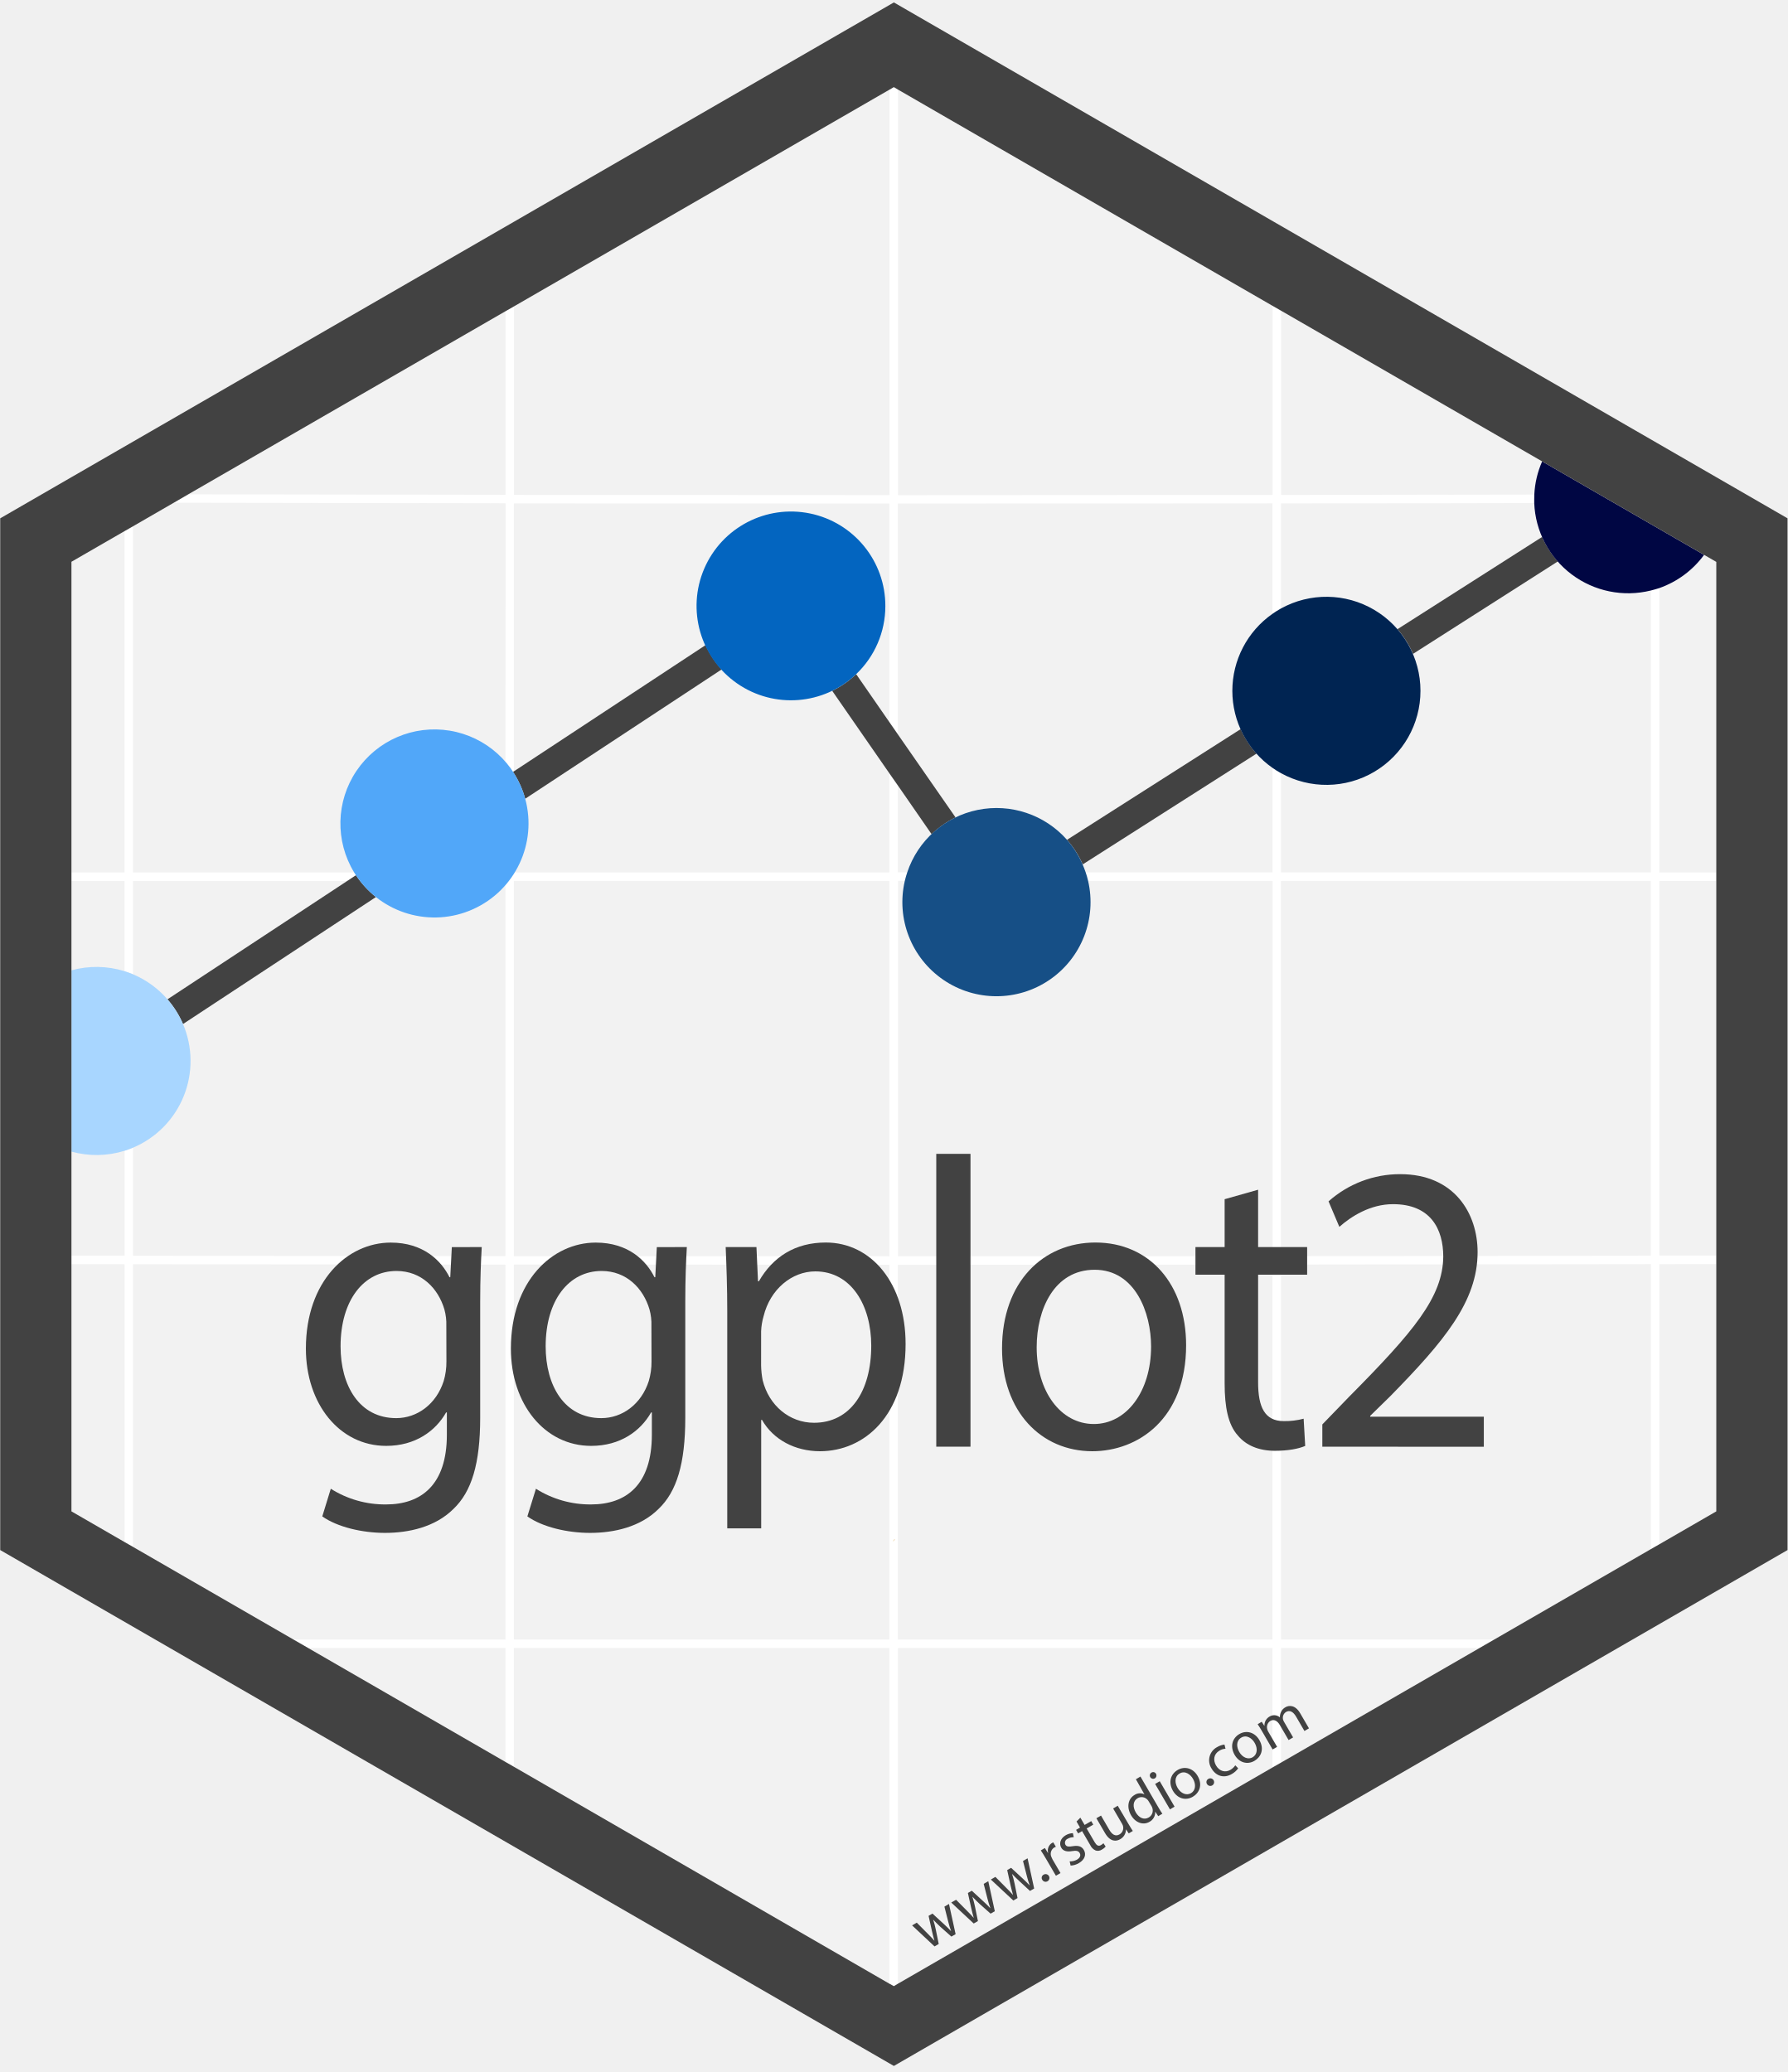
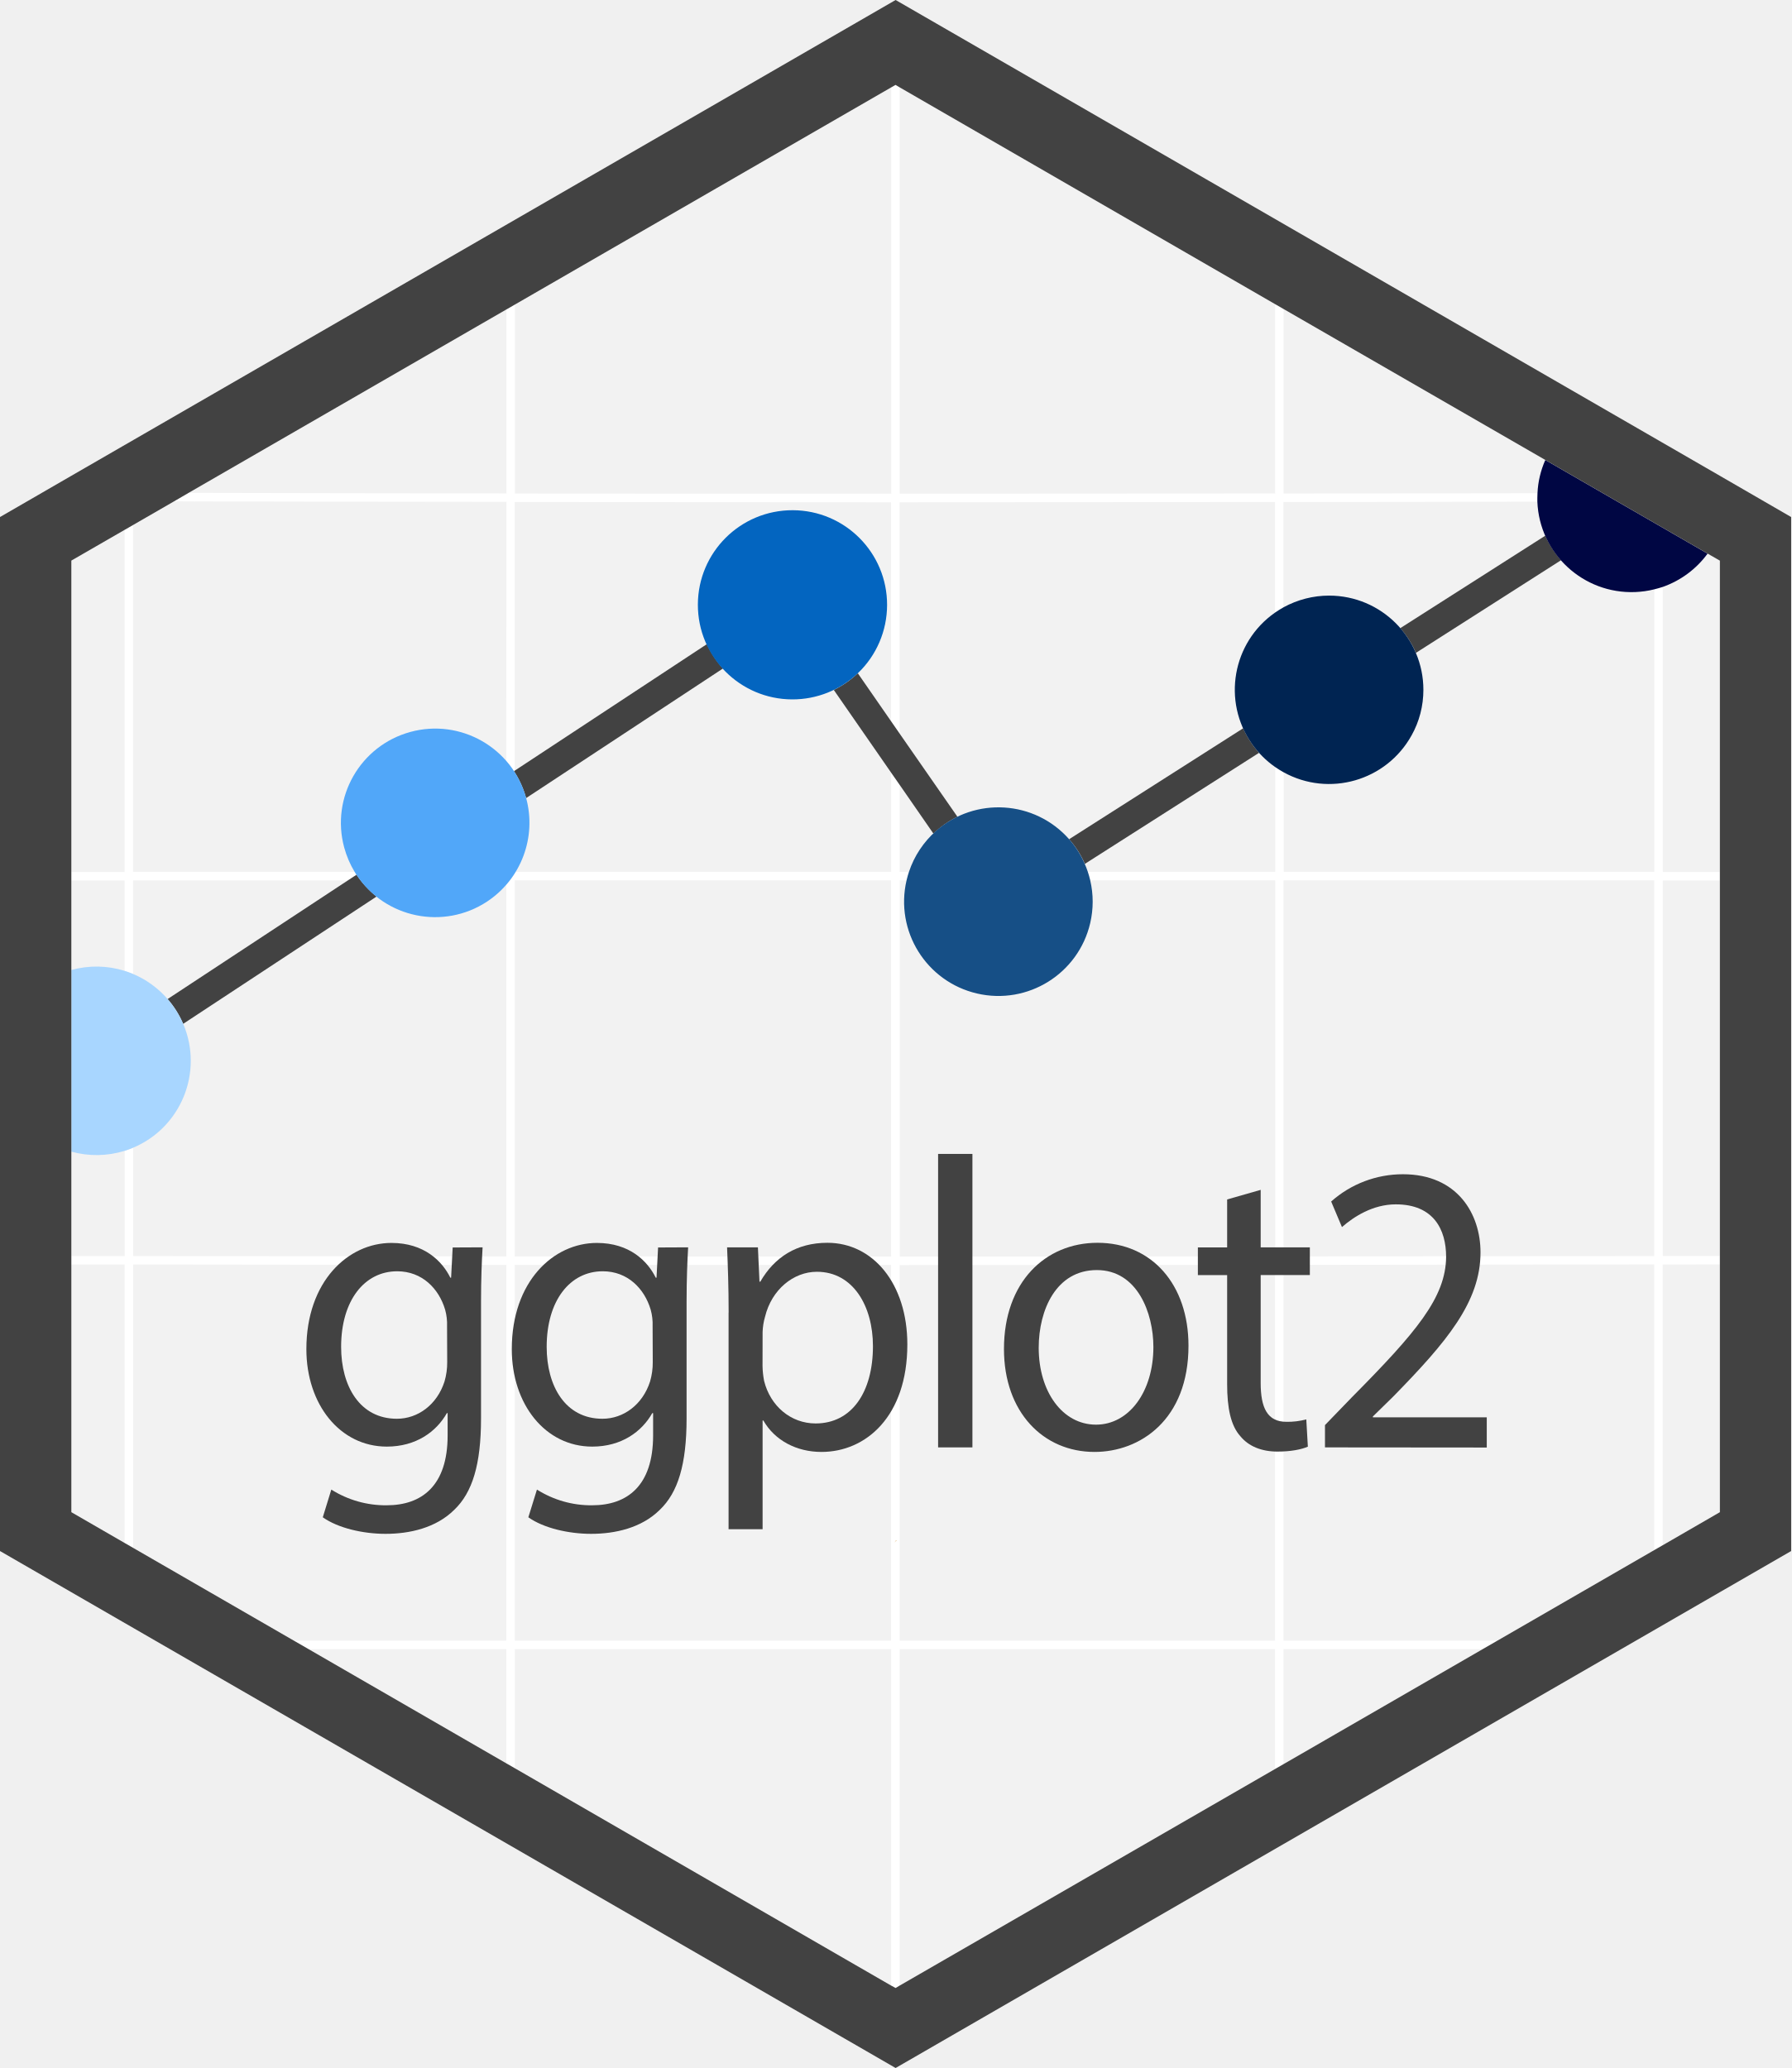
- <svg xmlns="http://www.w3.org/2000/svg" id="Layer_1" data-name="Layer 1" viewBox="0 0 735 852">
-   <defs>
-     <style>.cls-1{fill:#f2f2f2;}.cls-2{fill:#fff;}.cls-3{fill:#e6b35a;}.cls-4{fill:#424242;}.cls-5{fill:#51a7f9;}.cls-6{fill:#a8d6ff;}.cls-7{fill:#0365c0;}.cls-8{fill:#164f86;}.cls-9{fill:#002452;}.cls-10{fill:#000643;}</style>
-   </defs>
-   <path class="cls-1" d="M682.22,241.82V358.76h23.39V231l-5-2.88A38.75,38.75,0,0,1,682.22,241.82Z" />
-   <path class="cls-1" d="M630.85,203.32a38.3,38.3,0,0,1,3.22-13.59l-107.4-62v75.76Q578.83,203.42,630.85,203.32Z" />
-   <path class="cls-1" d="M640.46,230.91l-59.52,38a38.67,38.67,0,0,1-54.27,49v40.81l152.05,0V242.86a38.65,38.65,0,0,1-38.26-12Z" />
-   <path class="cls-1" d="M409.71,409.59A38.68,38.68,0,0,1,372,362.21h-2.87V516.58q77,0,154-.06V362.22H447.38a39.09,39.09,0,0,1,1,8.71A38.67,38.67,0,0,1,409.71,409.59Z" />
-   <path class="cls-1" d="M145.6,358.73a38.67,38.67,0,0,1,62.18-45.52V207q-68.35-.06-136.38-.21l-16.71,9.65V358.75Z" />
-   <path class="cls-1" d="M523.17,203.48V125.7l-154-88.92V203.57Q446.18,203.57,523.17,203.48Z" />
-   <path class="cls-1" d="M207.78,128,77.44,203.28q65,.14,130.34.2Z" />
-   <path class="cls-1" d="M365.66,203.57V36.88L211.28,126v77.48Q288.35,203.57,365.66,203.57Z" />
-   <path class="cls-1" d="M409.71,332.25a38.53,38.53,0,0,1,29,13.08l71.38-45.51a38.63,38.63,0,0,1,13.11-47.4V207q-76.95.09-154,.09V302l23.69,34.14A38.55,38.55,0,0,1,409.71,332.25Z" />
-   <path class="cls-1" d="M574.55,258.71,634,220.8a38.62,38.62,0,0,1-3.19-14q-52,.09-104.14.15v43.25a38.66,38.66,0,0,1,47.88,8.49Z" />
-   <path class="cls-1" d="M54.69,362.25v38.38a38.62,38.62,0,0,1,14.16,10.29l73.94-48.69Z" />
-   <path class="cls-1" d="M682.22,516.33l23.39,0v-154H682.22Z" />
-   <path class="cls-1" d="M51.19,218.44,29.37,231V358.76H51.19Z" />
-   <path class="cls-1" d="M286.61,249.26A38.67,38.67,0,1,1,352,277.21l13.68,19.71V207.07h-2.81q-75.86,0-151.57-.08V317.14l78.79-51.89A38.47,38.47,0,0,1,286.61,249.26Z" />
-   <path class="cls-1" d="M383,343l-13.84-20v35.69H373A38.65,38.65,0,0,1,383,343Z" />
-   <path class="cls-1" d="M325.28,287.93a38.57,38.57,0,0,1-28.61-12.65l-80.74,53.16a39.08,39.08,0,0,1,1.35,10.15,38.42,38.42,0,0,1-5.65,20.13h154V318l-23.53-33.9A38.5,38.5,0,0,1,325.28,287.93Z" />
-   <path class="cls-1" d="M178.61,377.26a38.51,38.51,0,0,1-24.05-8.4L75.24,421.08a38.71,38.71,0,0,1-20.55,50.84v44.43q76.37.12,153.09.17V364A38.58,38.58,0,0,1,178.61,377.26Z" />
-   <path class="cls-1" d="M516.59,309.89l-71.45,45.55q.71,1.6,1.26,3.27h76.77v-43A38.85,38.85,0,0,1,516.59,309.89Z" />
-   <path class="cls-1" d="M526.67,520V674.16h87.68L678.72,637V519.84Q602.85,520,526.67,520Z" />
-   <polygon class="cls-1" points="526.67 724.78 608.29 677.66 526.67 677.66 526.67 724.78" />
-   <path class="cls-1" d="M365.66,516.58V362.21H211.28V516.53Q288.4,516.57,365.66,516.58Z" />
-   <polygon class="cls-1" points="369.16 677.66 369.16 815.72 523.17 726.8 523.17 677.66 369.16 677.66" />
-   <polygon class="cls-1" points="211.28 677.66 211.28 726.49 365.66 815.63 365.66 677.66 211.28 677.66" />
-   <path class="cls-1" d="M363.3,520.08q-76.05,0-152-.05V674.16H365.66V520.08Z" />
-   <path class="cls-1" d="M682.22,519.83V635l23.39-13.51V519.8Z" />
-   <path class="cls-1" d="M369.16,674.16h154V520q-76.95.06-154,.06Z" />
-   <path class="cls-1" d="M526.67,362.22v154.3q76.16-.06,152.05-.18V362.26Z" />
-   <path class="cls-1" d="M51.19,473.2a38.81,38.81,0,0,1-21.82.34v42.77l21.82,0Z" />
-   <path class="cls-1" d="M29.37,519.81V621.47l21.82,12.59V519.84Z" />
-   <path class="cls-1" d="M51.19,399.35V362.26H29.37V399a38.7,38.7,0,0,1,21.82.35Z" />
-   <polygon class="cls-1" points="126.7 677.66 207.78 724.47 207.78 677.66 126.7 677.66" />
-   <path class="cls-1" d="M207.78,520q-76.69-.06-153.09-.17V636.08l65.94,38.08h87.15Z" />
-   <path class="cls-2" d="M207.78,313.21a38.82,38.82,0,0,1,3.15,4.16l.35-.23V207q75.68.07,151.57.08h2.81v89.85l3.5,5.05v-94.9q77,0,154-.09v45.44a38.13,38.13,0,0,1,3.5-2.2V207q52.13,0,104.14-.15c0-.5,0-1,0-1.5,0-.67,0-1.34.08-2q-52,.09-104.18.16V127.72l-3.5-2v77.78q-76.95.09-154,.09V36.78l-1.67-1h0l-1.83,1.06V203.57q-77.27,0-154.38-.08V126l-3.5,2v75.45q-65.31-.06-130.34-.2l-6,3.49q68,.14,136.38.21Z" />
-   <path class="cls-2" d="M51.19,399.35c1.19.37,2.36.8,3.5,1.28V362.25l88.1,0,3.55-2.34c-.25-.38-.5-.77-.74-1.16l-90.91,0V216.42l-3.5,2V358.76H29.37v3.5H51.19Z" />
-   <path class="cls-2" d="M705.61,519.8v-3.5l-23.39,0V362.26h23.39v-3.5H682.22V241.82c-1.15.4-2.31.75-3.5,1v115.9l-152.05,0V317.91a38,38,0,0,1-3.5-2.19v43H446.4c.38,1.15.7,2.31,1,3.5h75.79v154.3q-76.95.06-154,.06V362.21H372c.28-1.19.61-2.36,1-3.5h-3.86V323l-3.5-5v40.74h-154a38.89,38.89,0,0,1-3.85,5.25V516.52q-76.69-.06-153.09-.17V471.92c-1.14.48-2.31.91-3.5,1.28v43.14l-21.82,0v3.5l21.82,0V634.06l3.5,2V519.85q76.37.12,153.09.17V674.16H120.63l6.07,3.5h81.08v46.81l3.5,2V677.66H365.66v138l1.83,1,1.67-1V677.66h154V726.8l3.5-2V677.66h81.62l6.06-3.5H526.67V520q76.16-.06,152.05-.18V637l3.5-2V519.83ZM211.28,362.22H365.66V516.58q-77.24,0-154.38-.05Zm0,311.94V520q75.93,0,152,.05h2.36V674.16ZM367,633.9c.23-.29.46-.59.68-.89H368C367.64,633.31,367.32,633.61,367,633.9Zm156.14,40.26h-154V520.08q77,0,154-.06Zm3.5-157.64V362.22l152.05,0V516.34Q602.85,516.46,526.67,516.52Z" />
-   <path class="cls-3" d="M367,633.9c.29-.29.61-.59.94-.89h-.26C367.49,633.31,367.26,633.61,367,633.9Z" />
-   <path class="cls-4" d="M146.34,359.89l-3.55,2.34L68.85,410.92a38.24,38.24,0,0,1,6.39,10.16l79.32-52.22A38.77,38.77,0,0,1,146.34,359.89Z" />
-   <path class="cls-4" d="M445.14,355.44l71.45-45.55a38.55,38.55,0,0,1-6.53-10.07l-71.38,45.51A38.61,38.61,0,0,1,445.14,355.44Z" />
-   <path class="cls-4" d="M580.94,268.87l59.52-38A39,39,0,0,1,634,220.8l-59.45,37.91A38.75,38.75,0,0,1,580.94,268.87Z" />
-   <path class="cls-4" d="M392.85,336.11,369.16,302l-3.5-5.05L352,277.21a38.68,38.68,0,0,1-9.85,6.86L365.66,318l3.5,5L383,343A38.86,38.86,0,0,1,392.85,336.11Z" />
-   <path class="cls-4" d="M215.93,328.44l80.74-53.16a38.83,38.83,0,0,1-6.6-10l-78.79,51.89-.35.23A38.51,38.51,0,0,1,215.93,328.44Z" />
-   <path class="cls-5" d="M215.93,328.44a38.67,38.67,0,1,0-70.33,30.29c.24.39.49.78.74,1.16a38.67,38.67,0,0,0,69.59-31.45Z" />
-   <path class="cls-6" d="M51.19,473.2c1.19-.37,2.36-.8,3.5-1.28a38.71,38.71,0,0,0,20.55-50.84,38.24,38.24,0,0,0-6.39-10.16,38.62,38.62,0,0,0-14.16-10.29c-1.14-.48-2.31-.91-3.5-1.28A38.7,38.7,0,0,0,29.37,399v74.54a38.81,38.81,0,0,0,21.82-.34Z" />
-   <path class="cls-7" d="M364,249.26a38.81,38.81,0,1,0-12,27.95A38.67,38.67,0,0,0,364,249.26Z" />
-   <path class="cls-8" d="M438.68,345.33A38.67,38.67,0,0,0,373,358.71c-.38,1.14-.71,2.31-1,3.5a38.68,38.68,0,1,0,75.35,0c-.28-1.19-.6-2.35-1-3.5s-.79-2.2-1.26-3.27A38.61,38.61,0,0,0,438.68,345.33Z" />
-   <path class="cls-9" d="M584,284.07a38.67,38.67,0,0,0-57.37-33.85,38.13,38.13,0,0,0-3.5,2.2,38.64,38.64,0,0,0,0,63.3,38,38,0,0,0,3.5,2.19A38.66,38.66,0,0,0,584,284.07Z" />
-   <path class="cls-10" d="M630.77,205.32c0,.5,0,1,0,1.5a38.66,38.66,0,0,0,47.91,36c1.19-.29,2.35-.64,3.5-1a38.75,38.75,0,0,0,18.42-13.66l-66.57-38.43a38.3,38.3,0,0,0-3.22,13.59C630.81,204,630.77,204.65,630.77,205.32Z" />
-   <path class="cls-4" d="M705.61,196.21,427.81,35.82,367.5,1,307.19,35.82,29.37,196.22.09,213.13V637.38l29.28,16.91L310.65,816.68l56.85,32.83,56.85-32.83L705.61,654.3l29.3-16.92V213.13ZM682.22,635l-3.5,2-64.37,37.16-6.06,3.5-81.62,47.12-3.5,2-154,88.92-1.67,1-1.83-1L211.28,726.49l-3.5-2L126.7,677.66l-6.07-3.5L54.69,636.08l-3.5-2L29.37,621.47V231l21.82-12.6,3.5-2,16.71-9.65,6-3.49L207.78,128l3.5-2L365.66,36.88l1.83-1.06h0l1.67,1,154,88.92,3.5,2,107.4,62,66.57,38.43,5,2.88V621.47Z" />
-   <path class="cls-4" d="M198.06,512.79c-.32,5.93-.64,12.55-.64,22.55V583c0,18.83-3.52,30.36-11,37.48-7.52,7.47-18.4,9.84-28.16,9.84-9.28,0-19.52-2.37-25.76-6.78L136,612.17a41.76,41.76,0,0,0,22.72,6.45c14.4,0,25-8,25-28.66V580.8h-.32c-4.32,7.63-12.64,13.74-24.64,13.74-19.2,0-33-17.3-33-40,0-27.82,17.12-43.59,34.88-43.59,13.44,0,20.8,7.46,24.16,14.25h.32l.64-12.38ZM183.5,545.18a22.42,22.42,0,0,0-.8-6.78c-2.56-8.65-9.44-15.78-19.68-15.78-13.44,0-23,12-23,31,0,16.11,7.68,29.51,22.88,29.51,8.64,0,16.48-5.76,19.52-15.26a27.45,27.45,0,0,0,1.12-8Z" />
-   <path class="cls-4" d="M282.38,512.79c-.32,5.93-.64,12.55-.64,22.55V583c0,18.83-3.52,30.36-11,37.48-7.52,7.47-18.4,9.84-28.16,9.84-9.28,0-19.52-2.37-25.76-6.78l3.52-11.37A41.76,41.76,0,0,0,243,618.62c14.4,0,25-8,25-28.66V580.8h-.32c-4.32,7.63-12.64,13.74-24.64,13.74-19.2,0-33-17.3-33-40,0-27.82,17.12-43.59,34.88-43.59,13.44,0,20.8,7.46,24.16,14.25h.32l.64-12.38Zm-14.56,32.39a22.42,22.42,0,0,0-.8-6.78c-2.56-8.65-9.44-15.78-19.68-15.78-13.44,0-23,12-23,31,0,16.11,7.68,29.51,22.88,29.51,8.64,0,16.48-5.76,19.52-15.26a27.45,27.45,0,0,0,1.12-8Z" />
-   <path class="cls-4" d="M299,539.58c0-10.51-.33-19-.65-26.79H311l.64,14.07H312c5.76-10,14.87-15.94,27.52-15.94,18.72,0,32.8,16.79,32.8,41.72,0,29.51-17,44.1-35.2,44.1-10.25,0-19.2-4.75-23.84-12.89h-.33v44.61H299Zm13.91,21.88a35.55,35.55,0,0,0,.65,6.11c2.56,10.34,11,17.47,21.12,17.47,14.88,0,23.52-12.89,23.52-31.72,0-16.45-8.16-30.53-23-30.53-9.6,0-18.57,7.3-21.28,18.49a25.57,25.57,0,0,0-1,6.11Z" />
-   <path class="cls-4" d="M384.93,474.46H399V594.87H384.93Z" />
-   <path class="cls-4" d="M487.65,553.15c0,30.36-19.84,43.59-38.56,43.59-21,0-37.12-16.28-37.12-42.23,0-27.48,17-43.59,38.4-43.59C472.61,510.92,487.65,528.05,487.65,553.15Zm-61.44.85c0,18,9.76,31.55,23.52,31.55,13.44,0,23.52-13.4,23.52-31.89,0-13.91-6.56-31.54-23.2-31.54S426.21,538.4,426.21,554Z" />
-   <path class="cls-4" d="M517.25,489.21v23.58h20.16v11.36H517.25v44.27c0,10.17,2.72,15.94,10.56,15.94a29.58,29.58,0,0,0,8.16-1l.64,11.2c-2.72,1.18-7,2-12.48,2-6.56,0-11.84-2.2-15.2-6.28-4-4.41-5.44-11.7-5.44-21.37V524.15h-12V512.79h12V493.11Z" />
-   <path class="cls-4" d="M543.65,594.87v-9.15l11-11.37c26.56-26.79,38.56-41,38.72-57.66,0-11.2-5.12-21.54-20.64-21.54-9.44,0-17.28,5.09-22.08,9.33L546.21,494a44.14,44.14,0,0,1,29.44-11.19c22.4,0,31.84,16.28,31.84,32.05,0,20.35-13.92,36.81-35.84,59.19l-8.32,8.14v.34h46.72v12.38Z" />
-   <path class="cls-4" d="M376.92,790.59l4.47,4.51c1,1,1.9,1.91,2.72,2.87l.06,0c-.37-1.2-.68-2.53-1-3.85l-1.4-6.33,1.6-.93,4.66,4.28c1.12,1,2.06,2,2.92,2.88l.06,0a36.54,36.54,0,0,1-1.17-3.86L388.28,784l1.88-1.1,2.72,12.42-1.73,1-4.51-4c-1-1-1.95-1.82-2.92-2.9l-.05,0a34.08,34.08,0,0,1,1.06,4l1.21,5.94-1.72,1L375,791.72Z" />
-   <path class="cls-4" d="M393.08,781.18l4.47,4.51c1,1,1.89,1.91,2.72,2.87l.06,0c-.38-1.2-.68-2.53-1-3.85l-1.4-6.33,1.6-.93,4.66,4.29c1.12,1,2.06,1.95,2.92,2.87l.06,0a39,39,0,0,1-1.18-3.86l-1.56-6.11,1.88-1.1L409,785.89l-1.73,1-4.51-4c-1-1-1.95-1.82-2.92-2.9l-.05,0a34.08,34.08,0,0,1,1.06,4l1.21,5.95-1.73,1-9.24-8.62Z" />
-   <path class="cls-4" d="M409.24,771.77l4.47,4.51c1,1,1.89,1.91,2.72,2.87l.06,0c-.38-1.2-.68-2.52-1-3.85l-1.4-6.33,1.6-.93,4.66,4.29c1.12,1,2.06,2,2.91,2.87l.07,0a39,39,0,0,1-1.18-3.86l-1.56-6.11,1.88-1.1,2.71,12.42-1.72,1L419,773.43c-1-1-1.95-1.82-2.93-2.9l0,0a34.08,34.08,0,0,1,1.06,4l1.21,5.95-1.73,1-9.24-8.62Z" />
-   <path class="cls-4" d="M428.52,773a1.48,1.48,0,0,1,.5-2.12,1.58,1.58,0,1,1-.5,2.12Z" />
-   <path class="cls-4" d="M429.91,764.1c-.72-1.23-1.35-2.27-2-3.21l1.66-1,1.26,2,.08-.05a3.64,3.64,0,0,1,1.57-4,2.54,2.54,0,0,1,.57-.25l1.05,1.8a3.37,3.37,0,0,0-.69.31,3.08,3.08,0,0,0-1.13,3.92,6.34,6.34,0,0,0,.43.94L436,770.2l-1.88,1.1Z" />
-   <path class="cls-4" d="M439.77,765.39a5.8,5.8,0,0,0,3-.7c1.38-.81,1.63-1.88,1.12-2.74s-1.35-1.09-3.06-.79c-2.27.42-3.76-.1-4.49-1.35-1-1.69-.42-3.86,1.82-5.17a6.2,6.2,0,0,1,2.95-.85l.33,1.66a4.76,4.76,0,0,0-2.49.64,1.78,1.78,0,0,0-.92,2.45c.5.86,1.36.88,3,.61,2.22-.36,3.67,0,4.58,1.56,1.07,1.83.4,4-2.09,5.41a6.89,6.89,0,0,1-3.35,1Z" />
-   <path class="cls-4" d="M444.17,747.41l1.75,3,2.72-1.58.84,1.45-2.72,1.58,3.29,5.64c.75,1.29,1.55,1.82,2.6,1.2a5,5,0,0,0,1-.77l.92,1.37a5.16,5.16,0,0,1-1.54,1.24,3.05,3.05,0,0,1-2.52.4,4.46,4.46,0,0,1-2.31-2.3l-3.32-5.7-1.62.95-.85-1.45,1.62-.94L442.6,749Z" />
-   <path class="cls-4" d="M464,750.09c.63,1.08,1.2,2,1.74,2.8l-1.68,1-1.1-1.64-.05,0a4.52,4.52,0,0,1-2.32,4c-1.64,1-4.13,1.2-6.27-2.48l-3.56-6.11,1.9-1.11L456,752.3c1.15,2,2.54,3,4.27,2a3.07,3.07,0,0,0,1.1-4.26l-3.73-6.41,1.9-1.11Z" />
-   <path class="cls-4" d="M468.87,730.51l7.36,12.64c.54.93,1.18,2,1.66,2.65l-1.71,1L475,745l-.05,0a4.47,4.47,0,0,1-2.36,4.13c-2.53,1.47-5.72.47-7.57-2.71-2-3.46-1.13-6.86,1.42-8.34a4,4,0,0,1,4.08-.24l0,0L467,731.62Zm3.42,10.25a4,4,0,0,0-.55-.75,3.24,3.24,0,0,0-4-.61c-2,1.15-2.12,3.56-.78,5.87,1.24,2.11,3.29,3.26,5.34,2.06a3.3,3.3,0,0,0,1.47-3.89,4.41,4.41,0,0,0-.39-.87Z" />
-   <path class="cls-4" d="M475.28,729.39a1.36,1.36,0,0,1-2.36,1.37,1.34,1.34,0,0,1,.5-1.88A1.3,1.3,0,0,1,475.28,729.39ZM481,744l-6.09-10.45,1.9-1.11,6.09,10.45Z" />
-   <path class="cls-4" d="M492.38,730.25c2.25,3.86.55,7.11-2,8.58-2.83,1.65-6.22.84-8.15-2.46-2-3.5-.94-6.89,1.95-8.57S490.52,727.05,492.38,730.25Zm-8.23,4.93c1.33,2.29,3.65,3.25,5.51,2.17s2.18-3.55.81-5.91c-1-1.77-3.22-3.5-5.47-2.19S483,733.2,484.15,735.18Z" />
-   <path class="cls-4" d="M496.25,733.61a1.48,1.48,0,0,1,.5-2.12,1.57,1.57,0,1,1-.5,2.12Z" />
-   <path class="cls-4" d="M509.05,727.13a8,8,0,0,1-2.65,2.36c-3.15,1.83-6.45.89-8.31-2.31a6.15,6.15,0,0,1,2.38-8.82,7.38,7.38,0,0,1,2.95-1l.43,1.72a5.08,5.08,0,0,0-2.5.78c-2.39,1.4-2.66,3.92-1.39,6.11,1.41,2.42,3.83,3,5.91,1.79a6.25,6.25,0,0,0,2-1.87Z" />
-   <path class="cls-4" d="M517.74,715.48c2.25,3.86.56,7.11-2,8.58-2.83,1.65-6.22.84-8.14-2.46-2-3.5-.95-6.88,1.95-8.57S515.88,712.28,517.74,715.48Zm-8.23,4.94c1.33,2.29,3.66,3.25,5.51,2.16s2.19-3.55.82-5.9c-1-1.78-3.23-3.51-5.48-2.2S508.35,718.43,509.51,720.42Z" />
-   <path class="cls-4" d="M518.8,711.77c-.63-1.08-1.17-1.95-1.74-2.78l1.67-1,1.06,1.64.07,0a4.14,4.14,0,0,1,2.16-3.83,3.57,3.57,0,0,1,4.18.37l0,0a5,5,0,0,1,.38-2A4.14,4.14,0,0,1,528.5,702c1.38-.8,4-1.09,6.08,2.54l3.58,6.15-1.86,1.09-3.44-5.92c-1.17-2-2.61-2.79-4.14-1.9a2.84,2.84,0,0,0-1.24,3,3.46,3.46,0,0,0,.4,1l3.76,6.46-1.86,1.08-3.65-6.26c-1-1.66-2.4-2.45-3.85-1.6A3,3,0,0,0,521,711a3.2,3.2,0,0,0,.39,1l3.67,6.3-1.85,1.08Z" />
+ <svg xmlns="http://www.w3.org/2000/svg" version="1.1" id="Layer_1" x="0px" y="0px" viewBox="0 0 2521 2911" style="enable-background:new 0 0 2521 2911;" xml:space="preserve">
+   <style type="text/css">
+ 	.st0{fill:#F2F2F2;}
+ 	.st1{fill:#FFFFFF;}
+ 	.st2{fill:#E6B35A;}
+ 	.st3{fill:#424242;}
+ 	.st4{fill:#51A7F9;}
+ 	.st5{fill:#A8D6FF;}
+ 	.st6{fill:#0365C0;}
+ 	.st7{fill:#164F86;}
+ 	.st8{fill:#002452;}
+ 	.st9{fill:#000643;}
+ </style>
+   <g>
+     <path class="st0" d="M2340.2,826.2v401.2h80.2V789.1l-17.2-9.9C2387.5,800.9,2365.5,817.2,2340.2,826.2z" />
+     <path class="st0" d="M2164,694.1c0.8-16.1,4.5-31.9,11-46.6l-368.5-212.7v259.9C1925.9,694.5,2045,694.3,2164,694.1z" />
+     <path class="st0" d="M2197,788.8l-204.2,130.4c28.7,67.4-2.7,145.3-70.1,174c-37.5,16-80.4,13.8-116.1-5.9v140h521.6V829.8   c-48,11.8-98.6-4-131.3-41.2V788.8z" />
+     <path class="st0" d="M1405.3,1401.8c-73.3,0-132.7-59.3-132.8-132.6c0-10.1,1.1-20.1,3.4-29.9h-9.8v529.6   c176.1,0,352.2-0.1,528.3-0.2v-529.4h-259.9c2.3,9.8,3.4,19.8,3.4,29.9C1538,1342.4,1478.6,1401.8,1405.3,1401.8z" />
+     <path class="st0" d="M499.2,1227.3c-38.1-62.6-18.3-144.2,44.3-182.3c55.2-33.6,126.6-22.6,169,26.1V706.7   c-156.3-0.1-312.3-0.4-467.9-0.7l-57.3,33.1v488.2L499.2,1227.3z" />
+     <path class="st0" d="M1794.6,694.7V427.8l-528.3-305.1V695C1442.4,695,1618.5,694.9,1794.6,694.7z" />
+     <path class="st0" d="M712.5,435.7L265.4,694c148.7,0.3,297.7,0.5,447.2,0.7V435.7z" />
+     <path class="st0" d="M1254.2,695V123.1L724.5,428.8v265.8C900.8,694.9,1077.4,695,1254.2,695z" />
+     <path class="st0" d="M1405.3,1136.4c38.1-0.1,74.3,16.3,99.5,44.9l244.9-156.1c-25.9-58-7-126.2,45-162.6V706.7   c-176,0.2-352.1,0.3-528.3,0.3v325.6l81.3,117.1C1365.6,1141,1385.3,1136.5,1405.3,1136.4z" />
+     <path class="st0" d="M1970.8,884.1l204-130.1c-6.6-15.2-10.3-31.5-10.9-48c-118.9,0.2-238,0.4-357.3,0.5v148.4   C1861.3,824.7,1929.8,836.8,1970.8,884.1L1970.8,884.1z" />
+     <path class="st0" d="M187.3,1239.3V1371c18.7,7.9,35.3,20,48.6,35.3l253.7-167L187.3,1239.3z" />
+     <path class="st0" d="M2340.2,1768h80.2v-528.3h-80.2V1768z" />
+     <path class="st0" d="M175.3,746l-74.9,43.1v438.3h74.9V746z" />
+     <path class="st0" d="M983,851.7c0-73.3,59.4-132.7,132.7-132.7c73.3,0,132.7,59.4,132.7,132.7c0,36.2-14.8,70.9-41,95.9l46.9,67.6   V707h-9.6c-173.5,0-346.8-0.1-520-0.3v377.9l270.3-178C987.1,889.3,983,870.6,983,851.7z" />
+     <path class="st0" d="M1313.7,1173.3l-47.5-68.6v122.4h13.2C1286.3,1206.7,1298,1188.2,1313.7,1173.3z" />
+     <path class="st0" d="M1115.7,984.4c-37.4,0-73-15.7-98.2-43.4l-277,182.4c3.1,11.4,4.6,23.1,4.6,34.8c0,24.4-6.7,48.3-19.4,69.1   h528.3v-139.7l-80.7-116.3C1155.4,979.9,1135.6,984.4,1115.7,984.4z" />
+     <path class="st0" d="M612.5,1290.8c-30,0-59.1-10.1-82.5-28.8l-272.1,179.2c28.8,67.5-2.6,145.5-70.1,174.2   c-0.1,0.1-0.3,0.1-0.4,0.2V1768c174.7,0.3,349.7,0.5,525.2,0.6v-523.3C687.4,1274.3,650.8,1290.9,612.5,1290.8z" />
+     <path class="st0" d="M1772,1059.7L1526.9,1216c1.6,3.7,3.1,7.4,4.3,11.2h263.4v-147.5C1786.3,1073.9,1778.7,1067.2,1772,1059.7z" />
+     <path class="st0" d="M1806.6,1780.5v528.9h300.8l220.8-127.5V1780C2154.7,1780.4,1980.8,1780.5,1806.6,1780.5z" />
+     <polygon class="st0" points="1806.6,2483.1 2086.6,2321.4 1806.6,2321.4  " />
+     <path class="st0" d="M1254.2,1768.8v-529.6H724.5v529.4C900.9,1768.7,1077.5,1768.8,1254.2,1768.8z" />
+     <polygon class="st0" points="1266.2,2321.4 1266.2,2795.1 1794.6,2490 1794.6,2321.4  " />
+     <polygon class="st0" points="724.5,2321.4 724.5,2489 1254.2,2794.8 1254.2,2321.4  " />
+     <path class="st0" d="M1246.1,1780.8c-173.9,0-347.8-0.1-521.5-0.2v528.8h529.6v-528.6H1246.1z" />
+     <path class="st0" d="M2340.2,1780v395.1l80.2-46.3v-348.9L2340.2,1780z" />
+     <path class="st0" d="M1266.2,2309.4h528.3v-528.9c-176,0.1-352.1,0.2-528.3,0.2V2309.4z" />
+     <path class="st0" d="M1806.6,1239.2v529.4c174.2-0.1,348.1-0.3,521.6-0.6v-528.6L1806.6,1239.2z" />
+     <path class="st0" d="M175.3,1620c-24.3,7.5-50.3,7.9-74.9,1.2v146.7h74.9V1620z" />
+     <path class="st0" d="M100.5,1779.9v348.8l74.9,43.2V1780L100.5,1779.9z" />
+     <path class="st0" d="M175.3,1366.6v-127.2h-74.9v126C125,1358.6,151,1359.1,175.3,1366.6z" />
+     <polygon class="st0" points="434.4,2321.4 712.5,2482 712.5,2321.4  " />
+     <path class="st0" d="M712.5,1780.5c-175.4-0.1-350.5-0.3-525.2-0.6v398.8l226.2,130.6h299V1780.5z" />
+     <path class="st1" d="M712.5,1071.1c3.9,4.5,7.5,9.3,10.8,14.3l1.2-0.8V706.7c173.1,0.2,346.4,0.3,520,0.3h9.6v308.3l12,17.3V707   c176.1,0,352.2-0.1,528.3-0.3v155.9c3.9-2.7,7.9-5.3,12-7.5V706.7c119.2,0,238.3-0.2,357.3-0.5c0-1.7,0-3.4,0-5.1   c0-2.3,0-4.6,0.3-6.9c-118.9,0.2-238.1,0.4-357.4,0.5v-260l-12-6.9v266.8c-176,0.2-352.1,0.3-528.3,0.3V122.8l-5.7-3.4l0,0   l-6.3,3.6v572c-176.7,0-353.3-0.1-529.6-0.3V428.8l-12,6.9v258.8c-149.4-0.1-298.4-0.4-447.2-0.7l-20.6,12   c155.5,0.3,311.5,0.6,467.9,0.7L712.5,1071.1z" />
+     <path class="st1" d="M175.3,1366.6c4.1,1.3,8.1,2.7,12,4.4v-131.7h302.3l12.2-8c-0.9-1.3-1.7-2.6-2.5-4H187.3V739l-12,6.9v481.5   h-74.9v12h74.9V1366.6z" />
+     <path class="st1" d="M2420.5,1779.9v-12h-80.2v-528.5h80.2v-12h-80.2V826.2c-3.9,1.4-7.9,2.6-12,3.4v397.6h-521.6v-140   c-4.1-2.3-8.1-4.8-12-7.5v147.5h-263.4c1.3,3.9,2.4,7.9,3.4,12h260v529.4c-176,0.1-352.1,0.2-528.3,0.2v-529.6h9.6   c1-4.1,2.1-8.1,3.4-12h-13.2v-122.5l-12-17.2v139.8H725.8c-3.9,6.4-8.3,12.4-13.2,18v523.3c-175.4-0.1-350.5-0.3-525.2-0.6v-152.4   c-3.9,1.6-7.9,3.1-12,4.4v148h-74.9v12h74.9v391.9l12,6.9V1780c174.7,0.3,349.7,0.5,525.2,0.6v528.8h-299l20.8,12h278.2V2482   l12,6.9v-167.5h529.6v473.4l6.3,3.4l5.7-3.4v-473.4h528.3V2490l12-6.9v-161.7h280l20.8-12h-300.8v-528.9   c174.2-0.1,348.1-0.3,521.6-0.6v402l12-6.9V1780L2420.5,1779.9z M724.5,1239.2h529.6v529.6c-176.7,0-353.2-0.1-529.6-0.2V1239.2z    M724.5,2309.4v-528.9c173.7,0,347.5,0.1,521.5,0.2h8.1v528.7L724.5,2309.4z M1258.8,2171.3c0.8-1,1.6-2,2.3-3.1h1.1   C1261,2169.3,1259.9,2170.3,1258.8,2171.3z M1794.5,2309.4h-528.3v-528.6c176.1,0,352.2-0.1,528.3-0.2V2309.4z M1806.5,1768.6   v-529.4h521.6V1768c-173.5,0.3-347.3,0.5-521.5,0.6H1806.5z" />
+     <path class="st2" d="M1258.8,2171.3c1-1,2.1-2,3.2-3.1h-0.9C1260.5,2169.3,1259.7,2170.3,1258.8,2171.3z" />
+     <path class="st3" d="M501.8,1231.3l-12.2,8l-253.7,167c9.1,10.4,16.5,22.2,21.9,34.9L530,1262   C519,1253.3,509.5,1242.9,501.8,1231.3z" />
+     <path class="st3" d="M1526.9,1216l245.1-156.3c-9.2-10.3-16.8-21.9-22.4-34.5l-244.9,156.1   C1513.9,1191.6,1521.3,1203.3,1526.9,1216z" />
+     <path class="st3" d="M1992.8,919L2197,788.6c-9.1-10.3-16.6-22-22.2-34.5l-204,130.1C1979.9,894.5,1987.3,906.3,1992.8,919z" />
+     <path class="st3" d="M1347.5,1149.7l-81.3-117l-12-17.3l-46.9-67.7c-10,9.6-21.4,17.5-33.8,23.5l80.7,116.4l12,17.2l47.5,68.6   C1323.6,1163.7,1335,1155.7,1347.5,1149.7z" />
+     <path class="st3" d="M740.5,1123.4l277-182.4c-9.3-10.2-16.9-21.8-22.6-34.3l-270.3,178l-1.2,0.8   C731,1097.1,736.8,1109.9,740.5,1123.4z" />
+     <path class="st4" d="M740.5,1123.4c-19.3-70.7-92.2-112.4-162.9-93.1s-112.4,92.2-93.1,162.9c3.3,12,8.2,23.5,14.7,34.2   c0.8,1.3,1.7,2.7,2.5,4c40.4,61.2,122.6,78,183.8,37.7C733.4,1237.4,755.5,1178.6,740.5,1123.4z" />
+     <path class="st5" d="M175.3,1620c4.1-1.3,8.1-2.7,12-4.4c67.6-28.5,99.2-106.4,70.7-174c-0.1-0.1-0.1-0.3-0.2-0.4   c-5.4-12.7-12.8-24.5-21.9-34.9c-13.3-15.3-29.9-27.4-48.6-35.3c-3.9-1.6-7.9-3.1-12-4.4c-24.3-7.6-50.3-8-74.9-1.2v255.7   C125,1627.9,151,1627.5,175.3,1620z" />
+     <path class="st6" d="M1248.5,851.7c0.2-73.5-59.2-133.3-132.8-133.5s-133.3,59.2-133.5,132.8c-0.2,73.5,59.2,133.3,132.8,133.5   c34.4,0.1,67.5-13.1,92.4-36.9C1233.6,922.6,1248.4,888,1248.5,851.7z" />
+     <path class="st7" d="M1504.7,1181.3c-48.5-54.9-132.3-60.1-187.3-11.7c-17.5,15.5-30.7,35.3-38.1,57.6c-1.3,3.9-2.4,7.9-3.4,12   c-16.6,71.4,27.8,142.7,99.2,159.3c71.4,16.6,142.7-27.8,159.3-99.2c4.6-19.8,4.6-40.3,0-60.1c-1-4.1-2.1-8.1-3.4-12   s-2.7-7.5-4.3-11.2C1521.2,1203.3,1513.8,1191.6,1504.7,1181.3z" />
+     <path class="st8" d="M2003.3,971.1c0-73.3-59.4-132.7-132.7-132.7c-22.4,0-44.5,5.7-64.2,16.5c-4.1,2.3-8.1,4.8-12,7.5   c-60,42-74.5,124.7-32.5,184.6c8.9,12.7,19.9,23.7,32.5,32.5c3.9,2.7,7.9,5.2,12,7.5c64.1,35.5,144.8,12.2,180.3-51.9   C1997.6,1015.7,2003.3,993.6,2003.3,971.1z" />
+     <path class="st9" d="M2163.7,701c0,1.7,0,3.4,0,5.1c2.9,73.2,64.6,130.2,137.8,127.3c9-0.4,17.9-1.6,26.6-3.8c4.1-1,8.1-2.2,12-3.4   c25.3-8.9,47.3-25.2,63.2-46.9l-228.4-131.8c-6.5,14.7-10.3,30.5-11,46.6C2163.9,696.4,2163.7,698.7,2163.7,701z" />
+     <path class="st3" d="M2420.5,669.7l-953.1-550.3L1260.5,0l-206.9,119.5L100.5,669.7L0,727.8v1455.5l100.5,58l965,557.1l195,112.6   l195-112.6l964.9-557.1l100.5-58V727.8L2420.5,669.7z M2340.2,2175.1l-12,6.9l-220.8,127.5l-20.8,12l-280,161.7l-12,6.9   L1266.2,2795l-5.7,3.4l-6.3-3.4L724.5,2489l-12-6.9l-278.2-160.7l-20.8-12l-226.2-130.6l-12-6.9l-74.9-43.3V789.1l74.9-43.2l12-6.9   l57.3-33.1l20.6-12l447.3-258.2l12-6.9l529.6-305.7l6.3-3.6l0,0l5.7,3.4l528.3,305.1l12,6.9L2175,647.5l228.4,131.8l17.2,9.9   v1339.4L2340.2,2175.1z" />
+     <path class="st3" d="M679.2,1755.8c-1.1,20.3-2.2,43.1-2.2,77.4v163.5c0,64.6-12.1,104.2-37.7,128.6   c-25.8,25.6-63.1,33.8-96.6,33.8c-31.8,0-67-8.1-88.4-23.3l12-39c23.3,14.7,50.4,22.4,77.9,22.1c49.4,0,85.8-27.4,85.8-98.3v-31.4   h-1.1c-14.8,26.2-43.4,47.1-84.5,47.1c-65.9,0-113.2-59.4-113.2-137.2c0-95.4,58.7-149.5,119.7-149.5c46.1,0,71.4,25.6,82.9,48.9   h1.1l2.2-42.5L679.2,1755.8z M629.2,1866.9c0.3-7.8-0.6-15.7-2.7-23.3c-8.8-29.7-32.4-54.1-67.5-54.1c-46.1,0-78.9,41.2-78.9,106.4   c0,55.3,26.3,101.2,78.5,101.2c29.6,0,56.5-19.8,67-52.4c2.6-8.9,3.9-18.2,3.8-27.4L629.2,1866.9z" />
+     <path class="st3" d="M968.5,1755.8c-1.1,20.3-2.2,43.1-2.2,77.4v163.5c0,64.6-12.1,104.2-37.7,128.6   c-25.8,25.6-63.1,33.8-96.6,33.8c-31.8,0-67-8.1-88.4-23.3l12.1-39c23.3,14.7,50.2,22.4,77.7,22.1c49.4,0,85.8-27.4,85.8-98.3   v-31.4H918c-14.8,26.2-43.4,47.1-84.5,47.1c-65.9,0-113.2-59.4-113.2-137.2c0-95.4,58.7-149.5,119.7-149.5   c46.1,0,71.4,25.6,82.9,48.9h1.1l2.2-42.5L968.5,1755.8z M918.5,1866.9c0.3-7.8-0.6-15.7-2.7-23.3c-8.8-29.7-32.4-54.1-67.5-54.1   c-46.1,0-78.9,41.2-78.9,106.4c0,55.3,26.3,101.2,78.5,101.2c29.6,0,56.5-19.8,67-52.4c2.6-8.9,3.9-18.2,3.8-27.4L918.5,1866.9z" />
+     <path class="st3" d="M1025.5,1847.7c0-36.1-1.1-65.2-2.2-91.9h43.4l2.2,48.3h1.2c19.8-34.3,51-54.7,94.4-54.7   c64.2,0,112.5,57.6,112.5,143.1c0,101.2-58.3,151.3-120.8,151.3c-35.2,0-65.9-16.3-81.8-44.2h-1.1v153h-47.9V1847.7z    M1073.2,1922.8c0.1,7,0.9,14.1,2.2,21c8.8,35.5,37.7,59.9,72.5,59.9c51,0,80.7-44.2,80.7-108.8c0-56.4-28-104.7-78.9-104.7   c-32.9,0-63.7,25-73,63.4c-2,6.8-3.1,13.9-3.4,21L1073.2,1922.8z" />
+     <path class="st3" d="M1320.3,1624.3h48.3v413.1h-48.3V1624.3z" />
+     <path class="st3" d="M1672.7,1894.3c0,104.2-68.1,149.5-132.3,149.5c-72,0-127.4-55.9-127.4-144.9c0-94.3,58.3-149.5,131.7-149.5   C1621.1,1749.4,1672.7,1808.2,1672.7,1894.3z M1461.9,1897.2c0,61.8,33.5,108.2,80.7,108.2c46.1,0,80.7-46,80.7-109.4   c0-47.7-22.5-108.2-79.6-108.2C1486.6,1787.8,1461.9,1843.7,1461.9,1897.2z" />
+     <path class="st3" d="M1774.3,1674.9v80.9h69.2v39h-69.2v151.9c0,34.9,9.3,54.7,36.2,54.7c9.4,0.2,18.9-1,28-3.4l2.2,38.4   c-9.3,4-24,6.9-42.8,6.9c-22.5,0-40.6-7.5-52.1-21.5c-13.7-15.1-18.7-40.1-18.7-73.3v-153.6h-41.2v-39h41.2v-67.5L1774.3,1674.9z" />
+     <path class="st3" d="M1864.8,2037.4V2006l37.7-39c91.1-91.9,132.3-140.7,132.8-197.8c0-38.4-17.6-73.9-70.8-73.9   c-32.4,0-59.3,17.5-75.8,32l-15.2-36c27.8-24.8,63.8-38.4,101-38.4c76.8,0,109.2,55.9,109.2,110c0,69.8-47.8,126.3-123,203.1   l-28.5,27.9v1.2h160.3v42.5L1864.8,2037.4z" />
+   </g>
</svg>
